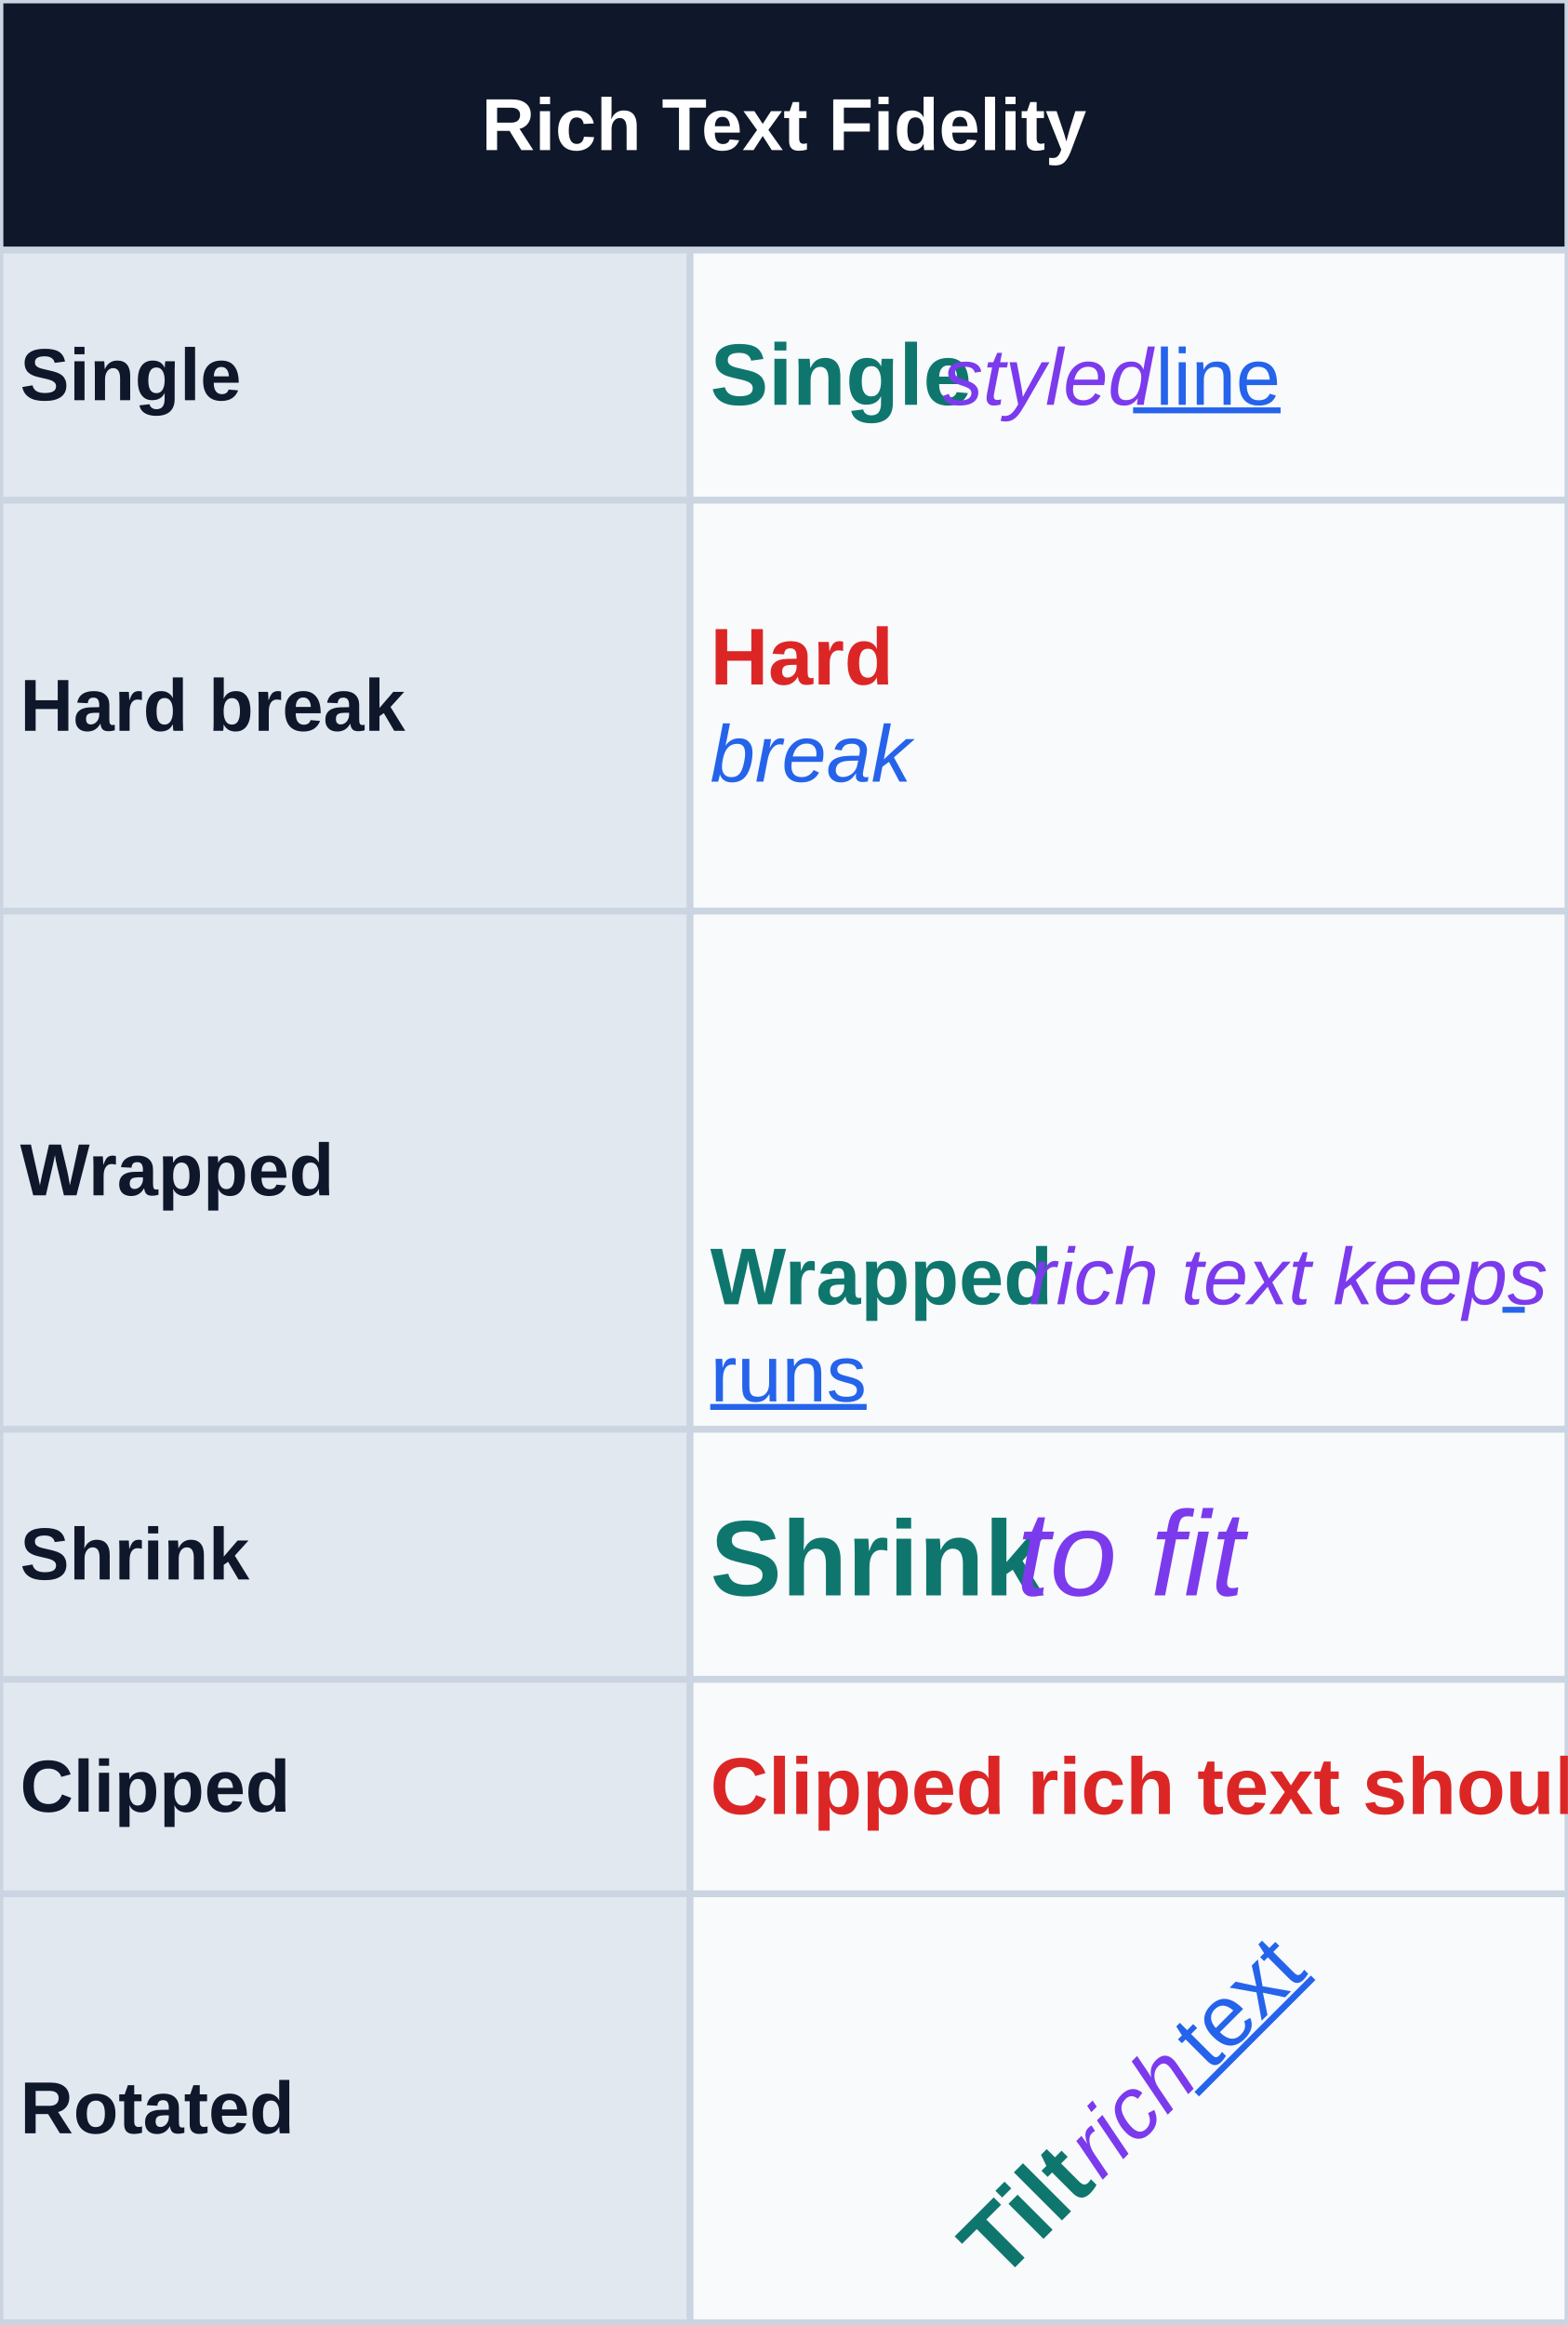
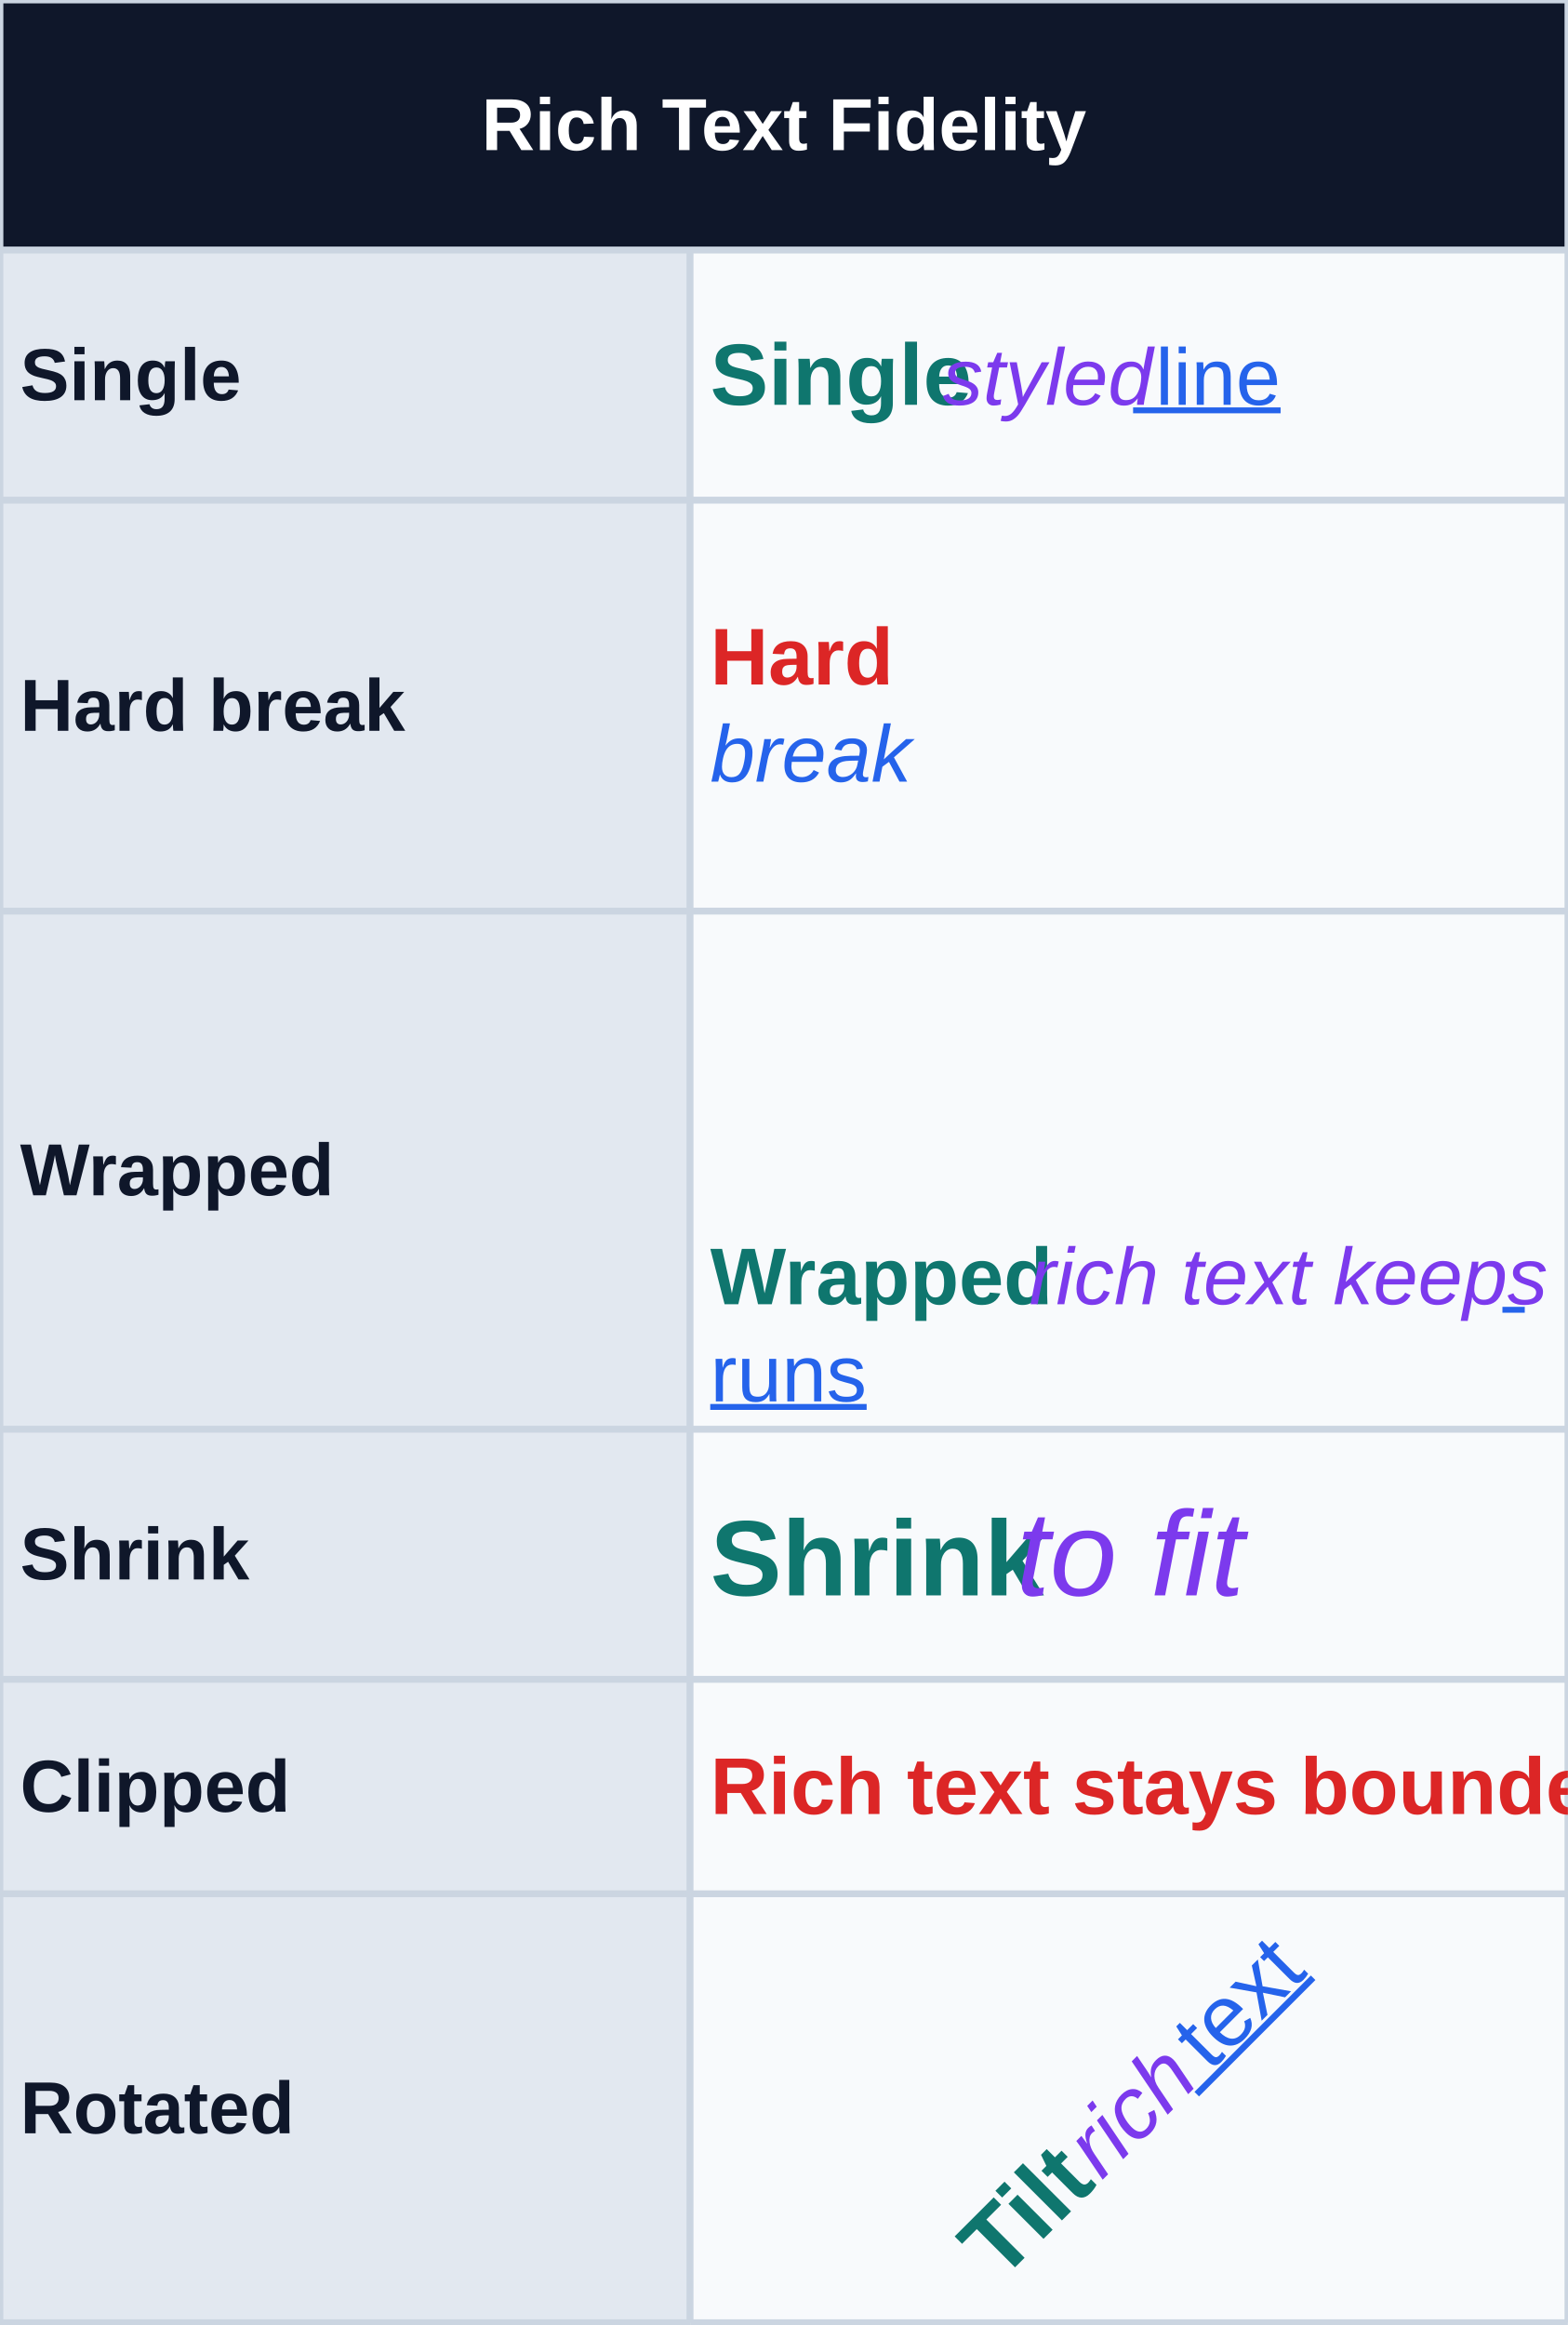
<svg xmlns="http://www.w3.org/2000/svg" width="468" height="694" viewBox="0 0 468 694">
  <rect x="0" y="0" width="468" height="694" fill="#FFFFFF" />
  <rect x="0" y="0" width="468" height="74.66" fill="#0F172A" />
  <line x1="0" y1="0" x2="468" y2="0" stroke="#CBD5E1" stroke-width="2" />
  <line x1="468" y1="0" x2="468" y2="74.66" stroke="#CBD5E1" stroke-width="2" />
  <line x1="0" y1="74.66" x2="468" y2="74.66" stroke="#CBD5E1" stroke-width="2" />
  <line x1="0" y1="0" x2="0" y2="74.66" stroke="#CBD5E1" stroke-width="2" />
  <rect x="0" y="74.66" width="206" height="74.66" fill="#E2E8F0" />
  <line x1="0" y1="74.66" x2="206" y2="74.66" stroke="#CBD5E1" stroke-width="2" />
  <line x1="206" y1="74.66" x2="206" y2="149.32" stroke="#CBD5E1" stroke-width="2" />
  <line x1="0" y1="149.32" x2="206" y2="149.32" stroke="#CBD5E1" stroke-width="2" />
  <line x1="0" y1="74.66" x2="0" y2="149.32" stroke="#CBD5E1" stroke-width="2" />
  <rect x="206" y="74.66" width="262" height="74.66" fill="#F8FAFC" />
  <line x1="206" y1="74.66" x2="468" y2="74.66" stroke="#CBD5E1" stroke-width="2" />
  <line x1="468" y1="74.66" x2="468" y2="149.32" stroke="#CBD5E1" stroke-width="2" />
  <line x1="206" y1="149.32" x2="468" y2="149.32" stroke="#CBD5E1" stroke-width="2" />
  <line x1="206" y1="74.66" x2="206" y2="149.32" stroke="#CBD5E1" stroke-width="2" />
  <rect x="0" y="149.32" width="206" height="122.66" fill="#E2E8F0" />
  <line x1="0" y1="149.32" x2="206" y2="149.32" stroke="#CBD5E1" stroke-width="2" />
  <line x1="206" y1="149.32" x2="206" y2="271.98" stroke="#CBD5E1" stroke-width="2" />
  <line x1="0" y1="271.98" x2="206" y2="271.98" stroke="#CBD5E1" stroke-width="2" />
  <line x1="0" y1="149.32" x2="0" y2="271.98" stroke="#CBD5E1" stroke-width="2" />
  <rect x="206" y="149.32" width="262" height="122.66" fill="#F8FAFC" />
  <line x1="206" y1="149.32" x2="468" y2="149.32" stroke="#CBD5E1" stroke-width="2" />
  <line x1="468" y1="149.32" x2="468" y2="271.98" stroke="#CBD5E1" stroke-width="2" />
  <line x1="206" y1="271.98" x2="468" y2="271.98" stroke="#CBD5E1" stroke-width="2" />
  <line x1="206" y1="149.32" x2="206" y2="271.98" stroke="#CBD5E1" stroke-width="2" />
  <rect x="0" y="271.98" width="206" height="154.66" fill="#E2E8F0" />
  <line x1="0" y1="271.98" x2="206" y2="271.98" stroke="#CBD5E1" stroke-width="2" />
  <line x1="206" y1="271.98" x2="206" y2="426.64" stroke="#CBD5E1" stroke-width="2" />
  <line x1="0" y1="426.64" x2="206" y2="426.64" stroke="#CBD5E1" stroke-width="2" />
  <line x1="0" y1="271.98" x2="0" y2="426.64" stroke="#CBD5E1" stroke-width="2" />
  <rect x="206" y="271.98" width="262" height="154.66" fill="#F8FAFC" />
  <line x1="206" y1="271.98" x2="468" y2="271.98" stroke="#CBD5E1" stroke-width="2" />
  <line x1="468" y1="271.98" x2="468" y2="426.64" stroke="#CBD5E1" stroke-width="2" />
  <line x1="206" y1="426.64" x2="468" y2="426.64" stroke="#CBD5E1" stroke-width="2" />
  <line x1="206" y1="271.98" x2="206" y2="426.64" stroke="#CBD5E1" stroke-width="2" />
  <rect x="0" y="426.64" width="206" height="74.66" fill="#E2E8F0" />
  <line x1="0" y1="426.64" x2="206" y2="426.64" stroke="#CBD5E1" stroke-width="2" />
  <line x1="206" y1="426.64" x2="206" y2="501.3" stroke="#CBD5E1" stroke-width="2" />
  <line x1="0" y1="501.3" x2="206" y2="501.3" stroke="#CBD5E1" stroke-width="2" />
  <line x1="0" y1="426.64" x2="0" y2="501.3" stroke="#CBD5E1" stroke-width="2" />
  <rect x="206" y="426.64" width="262" height="74.66" fill="#F8FAFC" />
  <line x1="206" y1="426.64" x2="468" y2="426.64" stroke="#CBD5E1" stroke-width="2" />
  <line x1="468" y1="426.64" x2="468" y2="501.3" stroke="#CBD5E1" stroke-width="2" />
  <line x1="206" y1="501.3" x2="468" y2="501.3" stroke="#CBD5E1" stroke-width="2" />
  <line x1="206" y1="426.64" x2="206" y2="501.3" stroke="#CBD5E1" stroke-width="2" />
  <rect x="0" y="501.3" width="206" height="64" fill="#E2E8F0" />
  <line x1="0" y1="501.3" x2="206" y2="501.3" stroke="#CBD5E1" stroke-width="2" />
  <line x1="206" y1="501.3" x2="206" y2="565.3" stroke="#CBD5E1" stroke-width="2" />
  <line x1="0" y1="565.3" x2="206" y2="565.3" stroke="#CBD5E1" stroke-width="2" />
  <line x1="0" y1="501.3" x2="0" y2="565.3" stroke="#CBD5E1" stroke-width="2" />
  <rect x="206" y="501.3" width="262" height="64" fill="#F8FAFC" />
  <line x1="206" y1="501.3" x2="468" y2="501.3" stroke="#CBD5E1" stroke-width="2" />
  <line x1="468" y1="501.3" x2="468" y2="565.3" stroke="#CBD5E1" stroke-width="2" />
  <line x1="206" y1="565.3" x2="468" y2="565.3" stroke="#CBD5E1" stroke-width="2" />
  <line x1="206" y1="501.3" x2="206" y2="565.3" stroke="#CBD5E1" stroke-width="2" />
  <rect x="0" y="565.3" width="206" height="128" fill="#E2E8F0" />
  <line x1="0" y1="565.3" x2="206" y2="565.3" stroke="#CBD5E1" stroke-width="2" />
  <line x1="206" y1="565.3" x2="206" y2="693.3" stroke="#CBD5E1" stroke-width="2" />
  <line x1="0" y1="693.3" x2="206" y2="693.3" stroke="#CBD5E1" stroke-width="2" />
  <line x1="0" y1="565.3" x2="0" y2="693.3" stroke="#CBD5E1" stroke-width="2" />
  <rect x="206" y="565.3" width="262" height="128" fill="#F8FAFC" />
  <line x1="206" y1="565.3" x2="468" y2="565.3" stroke="#CBD5E1" stroke-width="2" />
  <line x1="468" y1="565.3" x2="468" y2="693.3" stroke="#CBD5E1" stroke-width="2" />
  <line x1="206" y1="693.3" x2="468" y2="693.3" stroke="#CBD5E1" stroke-width="2" />
  <line x1="206" y1="565.3" x2="206" y2="693.3" stroke="#CBD5E1" stroke-width="2" />
  <clipPath id="xl-text-1-1">
    <rect x="0" y="0" width="468" height="74.66" />
  </clipPath>
  <g clip-path="url(#xl-text-1-1)">
    <text x="234" y="44.81" fill="#FFFFFF" font-family="Calibri, Arial, sans-serif" font-size="22" text-anchor="middle" font-weight="700">Rich Text Fidelity</text>
  </g>
  <clipPath id="xl-text-2-1">
    <rect x="0" y="74.66" width="206" height="74.66" />
  </clipPath>
  <g clip-path="url(#xl-text-2-1)">
    <text x="6" y="119.47" fill="#0F172A" font-family="Calibri, Arial, sans-serif" font-size="22" text-anchor="start" font-weight="700">Single</text>
  </g>
  <clipPath id="xl-text-2-2">
    <rect x="206" y="74.66" width="262" height="74.66" />
  </clipPath>
  <g clip-path="url(#xl-text-2-2)">
    <text x="212" y="120.83" font-family="Calibri, Arial, sans-serif" font-size="26" text-anchor="start" fill="#0F766E" font-weight="700">Single</text>
    <text x="274.715" y="120.83" font-family="Calibri, Arial, sans-serif" font-size="24" text-anchor="start" fill="#7C3AED" xml:space="preserve" font-style="italic"> styled</text>
    <text x="338.219" y="120.83" font-family="Calibri, Arial, sans-serif" font-size="24" text-anchor="start" fill="#2563EB" xml:space="preserve" text-decoration="underline"> line</text>
  </g>
  <clipPath id="xl-text-3-1">
    <rect x="0" y="149.32" width="206" height="122.66" />
  </clipPath>
  <g clip-path="url(#xl-text-3-1)">
    <text x="6" y="218.13" fill="#0F172A" font-family="Calibri, Arial, sans-serif" font-size="22" text-anchor="start" font-weight="700">Hard break</text>
  </g>
  <clipPath id="xl-text-3-2">
    <rect x="206" y="149.32" width="262" height="122.66" />
  </clipPath>
  <g clip-path="url(#xl-text-3-2)">
    <text x="212" y="204.31" font-family="Calibri, Arial, sans-serif" font-size="24" text-anchor="start" fill="#DC2626" font-weight="700">Hard</text>
    <text x="212" y="233.31" font-family="Calibri, Arial, sans-serif" font-size="24" text-anchor="start" fill="#2563EB" font-style="italic">break</text>
  </g>
  <clipPath id="xl-text-4-1">
    <rect x="0" y="271.98" width="206" height="154.66" />
  </clipPath>
  <g clip-path="url(#xl-text-4-1)">
    <text x="6" y="356.79" fill="#0F172A" font-family="Calibri, Arial, sans-serif" font-size="22" text-anchor="start" font-weight="700">Wrapped</text>
  </g>
  <clipPath id="xl-text-4-2">
    <rect x="206" y="271.98" width="262" height="154.66" />
  </clipPath>
  <g clip-path="url(#xl-text-4-2)">
    <text x="212" y="389.3" font-family="Calibri, Arial, sans-serif" font-size="24" text-anchor="start" fill="#0F766E" xml:space="preserve" font-weight="700">Wrapped </text>
    <text x="307.215" y="389.3" font-family="Calibri, Arial, sans-serif" font-size="24" text-anchor="start" fill="#7C3AED" font-style="italic">rich text keeps</text>
    <text x="448.461" y="389.3" font-family="Calibri, Arial, sans-serif" font-size="24" text-anchor="start" fill="#2563EB" xml:space="preserve" text-decoration="underline"> </text>
    <text x="212" y="418.3" font-family="Calibri, Arial, sans-serif" font-size="24" text-anchor="start" fill="#2563EB" text-decoration="underline">runs</text>
  </g>
  <clipPath id="xl-text-5-1">
    <rect x="0" y="426.64" width="206" height="74.66" />
  </clipPath>
  <g clip-path="url(#xl-text-5-1)">
    <text x="6" y="471.45" fill="#0F172A" font-family="Calibri, Arial, sans-serif" font-size="22" text-anchor="start" font-weight="700">Shrink</text>
  </g>
  <clipPath id="xl-text-5-2">
    <rect x="206" y="426.64" width="262" height="74.66" />
  </clipPath>
  <g clip-path="url(#xl-text-5-2)">
    <text x="212" y="476.21" font-family="Calibri, Arial, sans-serif" font-size="32" text-anchor="start" fill="#0F766E" font-weight="700">Shrink</text>
    <text x="293.375" y="476.21" font-family="Calibri, Arial, sans-serif" font-size="36" text-anchor="start" fill="#7C3AED" xml:space="preserve" font-style="italic"> to fit</text>
  </g>
  <clipPath id="xl-text-6-1">
    <rect x="0" y="501.3" width="206" height="64" />
  </clipPath>
  <g clip-path="url(#xl-text-6-1)">
    <text x="6" y="540.78" fill="#0F172A" font-family="Calibri, Arial, sans-serif" font-size="22" text-anchor="start" font-weight="700">Clipped</text>
  </g>
  <clipPath id="xl-text-6-2">
    <rect x="206" y="501.3" width="262" height="64" />
  </clipPath>
  <g clip-path="url(#xl-text-6-2)">
-     <text x="212" y="541.46" font-family="Calibri, Arial, sans-serif" font-size="24" text-anchor="start" fill="#DC2626" font-weight="700">Clipped rich text should ellipsize at the cell edge</text>
+     <text x="212" y="541.46" font-family="Calibri, Arial, sans-serif" font-size="24" text-anchor="start" fill="#DC2626" xml:space="preserve" font-weight="700">Rich text stays bounded     hidden overflow</text>
  </g>
  <clipPath id="xl-text-7-1">
    <rect x="0" y="565.3" width="206" height="128" />
  </clipPath>
  <g clip-path="url(#xl-text-7-1)">
    <text x="6" y="636.78" fill="#0F172A" font-family="Calibri, Arial, sans-serif" font-size="22" text-anchor="start" font-weight="700">Rotated</text>
  </g>
  <clipPath id="xl-text-7-2">
    <rect x="206" y="565.3" width="262" height="128" />
  </clipPath>
  <g clip-path="url(#xl-text-7-2)" transform="rotate(-45 337 629.3)">
    <text x="272.833" y="638.82" font-family="Calibri, Arial, sans-serif" font-size="28" text-anchor="start" fill="#0F766E" font-weight="700">Tilt</text>
    <text x="308.708" y="638.82" font-family="Calibri, Arial, sans-serif" font-size="26" text-anchor="start" fill="#7C3AED" xml:space="preserve" font-style="italic"> rich</text>
    <text x="354.271" y="638.82" font-family="Calibri, Arial, sans-serif" font-size="26" text-anchor="start" fill="#2563EB" xml:space="preserve" text-decoration="underline"> text</text>
  </g>
</svg>
